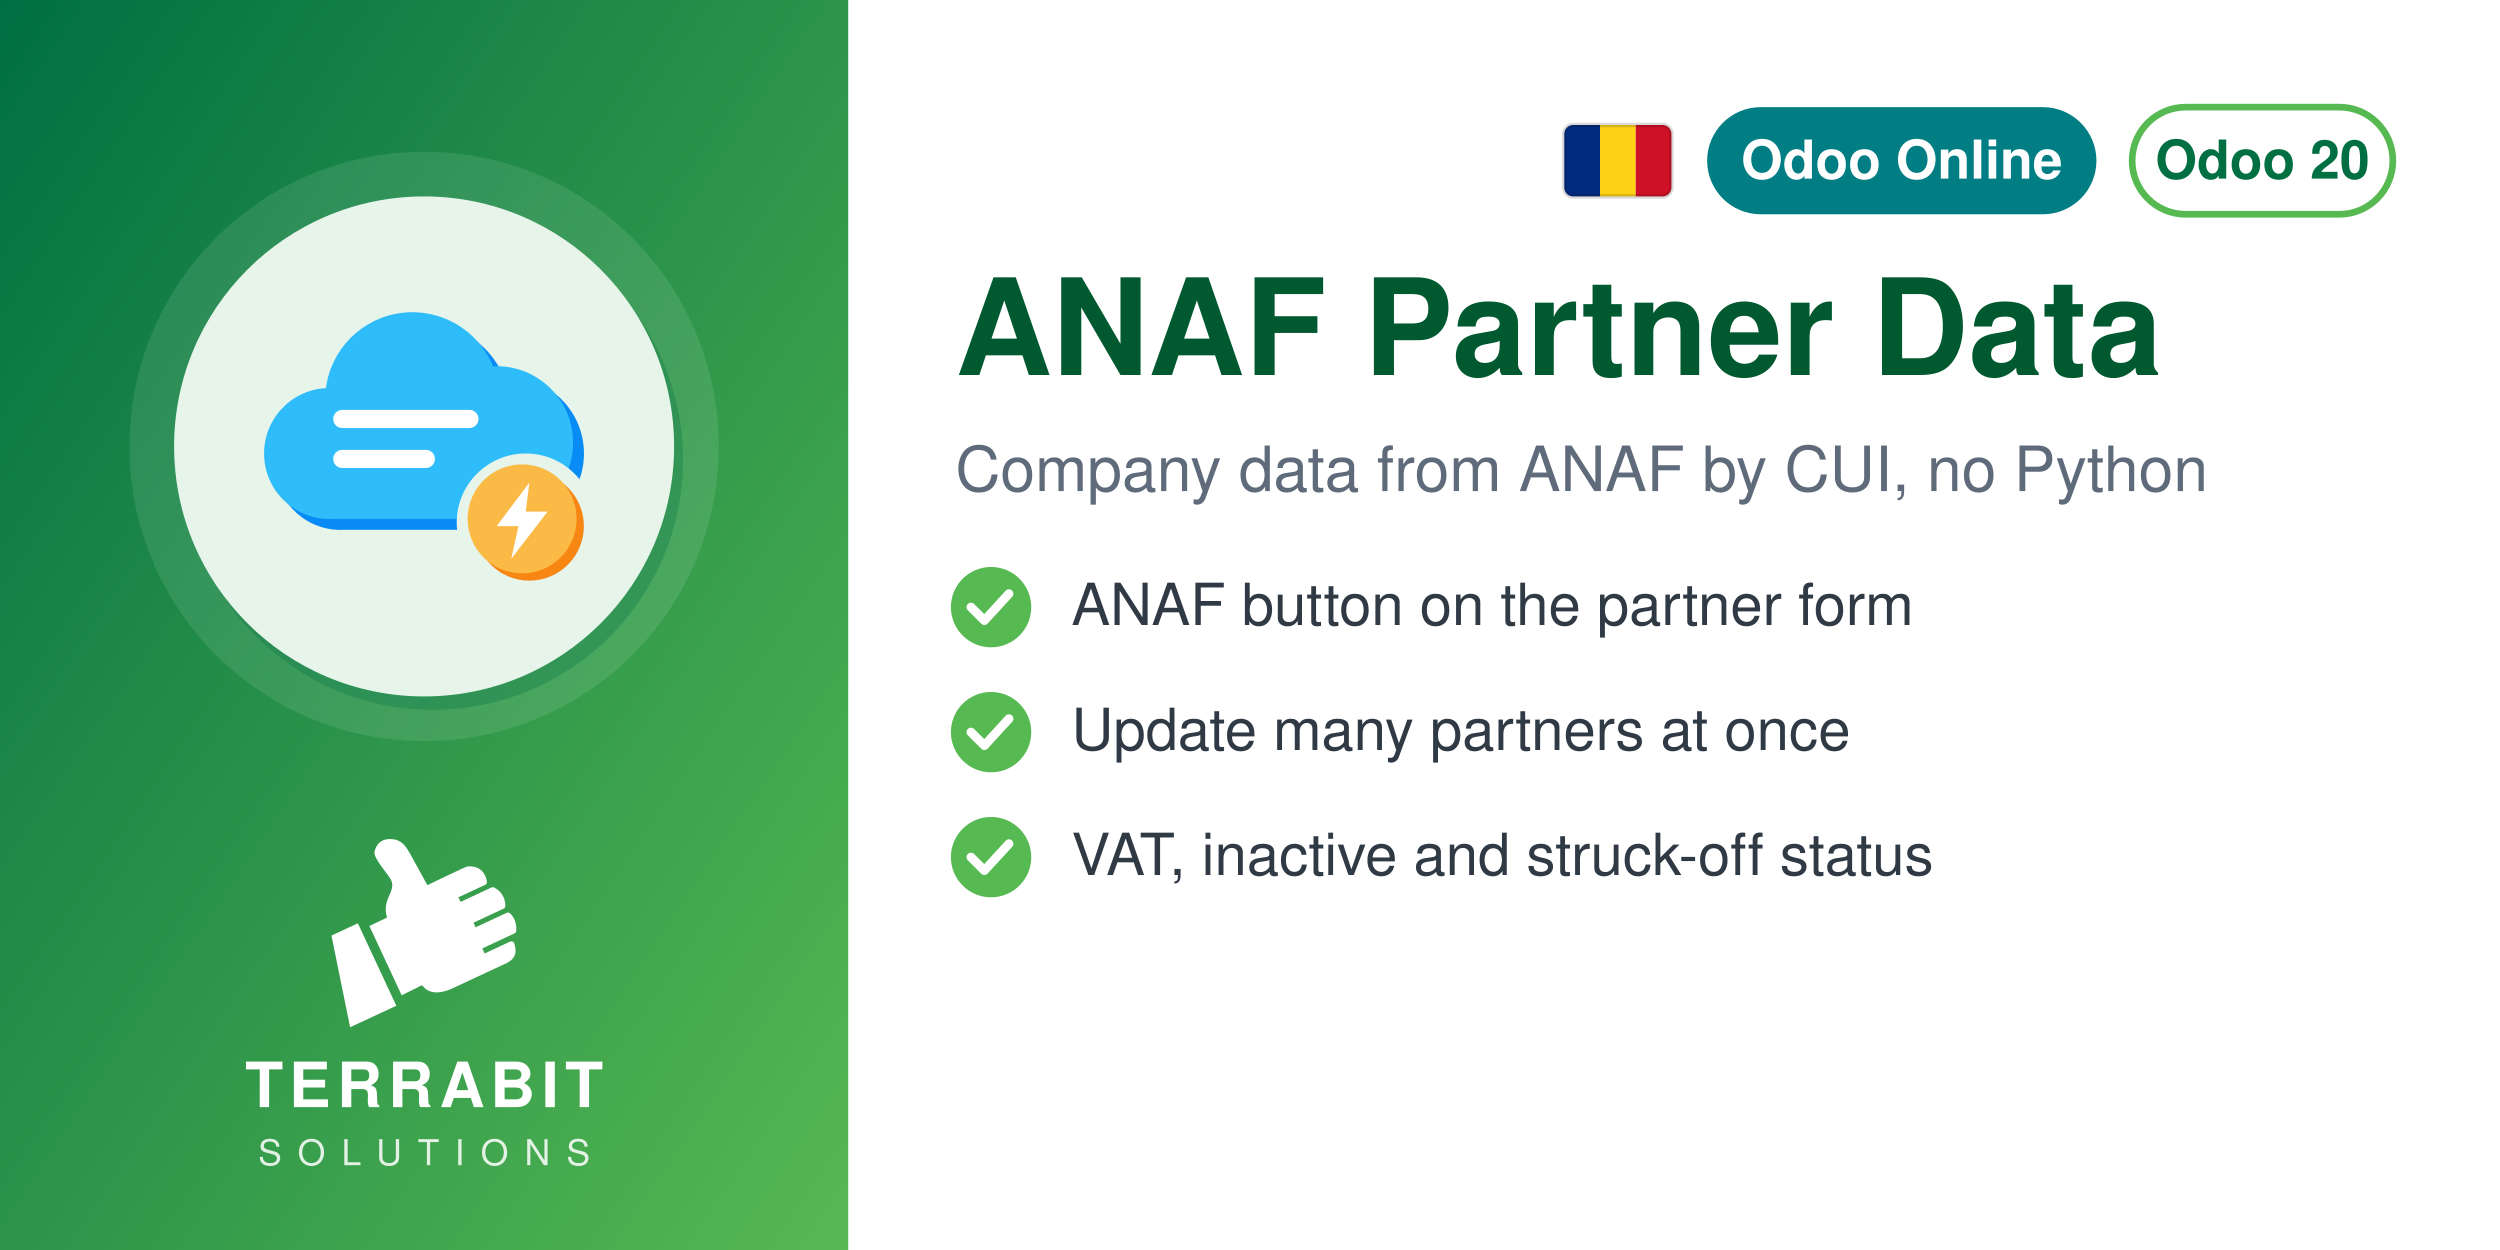
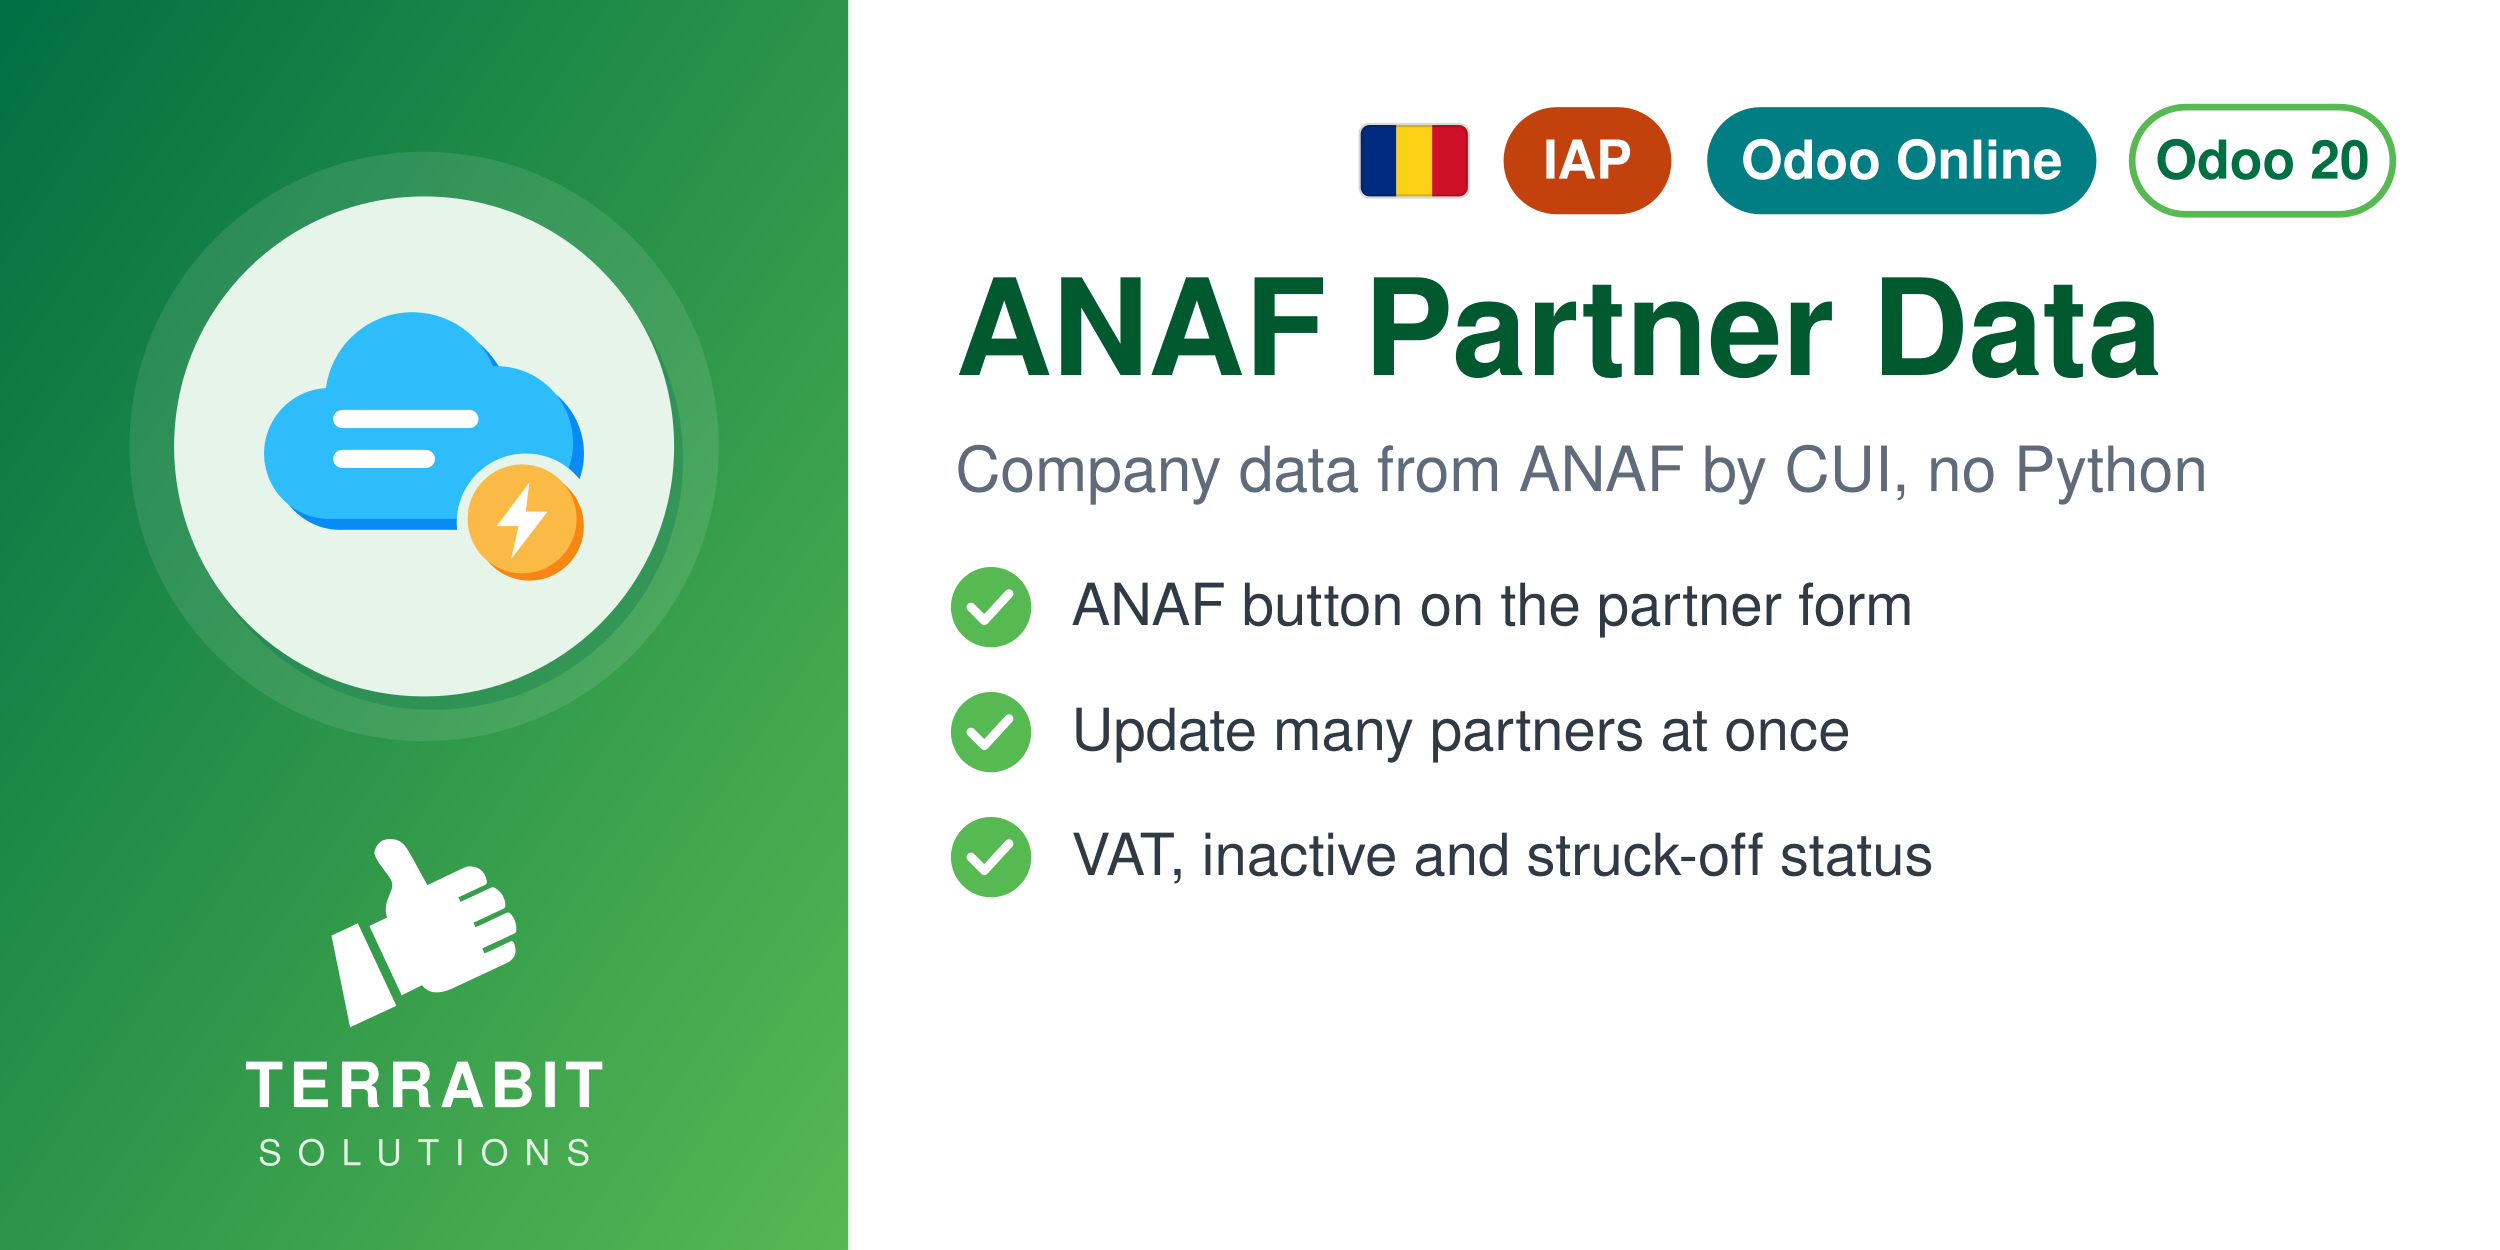
<svg xmlns="http://www.w3.org/2000/svg" width="560" height="280" viewBox="0 0 560 280">
  <defs>
    <linearGradient id="g" x1="0" y1="0" x2="1" y2="1">
      <stop offset="0" stop-color="#006F42" />
      <stop offset="1" stop-color="#57B952" />
    </linearGradient>
  </defs>
  <rect width="560" height="280" fill="#FFFFFF" />
  <rect width="190" height="280" fill="url(#g)" />
  <circle cx="95.0" cy="100" r="66" fill="white" opacity="0.10" />
  <circle cx="97.0" cy="103" r="56" fill="#006F42" opacity="0.30" />
  <circle cx="95.0" cy="100" r="56" fill="#E6F4EA" />
  <svg x="54.0" y="59.0" width="82" height="82" viewBox="0 0 100 100" preserveAspectRatio="xMidYMid meet">
    <g transform="translate(1.35,-5.63) scale(0.9924)">
      <defs>
        <mask id="mi-cut" maskUnits="userSpaceOnUse" x="-20" y="-20" width="140" height="140">
          <rect x="-20" y="-20" width="140" height="140" fill="#fff" />
          <circle cx="77" cy="77" r="19" fill="#000" />
        </mask>
      </defs>
      <g mask="url(#mi-cut)">
        <g transform="translate(3,3)" fill="#088BF5">
          <path d="M24,76 a18,18 0 0 1 -2,-36 a24,24 0 0 1 46,-6 a20,20 0 0 1 2,42z" />
        </g>
        <g fill="#2EBCFA">
          <path d="M24,76 a18,18 0 0 1 -2,-36 a24,24 0 0 1 46,-6 a20,20 0 0 1 2,42z" />
        </g>
        <g fill="#FFFFFF">
          <rect x="24" y="46" width="40" height="5" rx="2.5" />
          <rect x="24" y="57" width="28" height="5" rx="2.5" />
        </g>
      </g>
      <circle cx="78" cy="78" r="15" fill="#F78613" />
      <circle cx="76" cy="76" r="15" fill="#FBB945" />
      <path d="M78,66 L69,78 H75 L73,87 L83,74 H77z" fill="#FFFFFF" />
    </g>
  </svg>
  <svg x="72.0" y="186" width="46" height="46" viewBox="4045 2535 3400 3400" preserveAspectRatio="xMidYMid meet">
    <path fill="#FFFFFF" d="M4648.32 4073.59l636.59 1365.17 -765.09 355.96 -308.63 -1517.87 437.13 -203.26zm725.61 1192.32l336.75 -167.88c105.65,140.85 282.69,170.72 576.82,18.8l819.92 -382.33c181.4,-90.13 164.26,-214.57 130.07,-328.43 -4.28,-14.25 -13.68,-24.81 -27.34,-30.7 -13.67,-5.89 -27.61,-5.11 -41.09,1.18l-422.32 196.93 -39.04 -83.72 538.07 -250.91c16.64,-7.76 24.7,-27.69 25.58,-46.04 6.48,-134.33 -44.36,-230.89 -105.84,-285.23 -15.2,-13.44 -35.71,-15.59 -54.12,-7l-513.92 239.64 -35.6 -76.34 506.31 -236.1c17.69,-8.25 22.52,-36.93 21.83,-56.45 -4.1,-117.31 -67.62,-232.74 -187.72,-290.66 -13.94,-6.72 -28.64,-6.36 -42.69,0.19l-511.21 238.38 -35.37 -75.86 448.98 -209.36c20.44,-9.53 25.81,-42.28 21.02,-64.32 -41.02,-189.07 -167.92,-247.8 -318.14,-237.87 -29.39,1.94 -589.86,273.16 -665.95,310.54l-281.84 -513.57c-59.06,-93.13 -112.7,-221.7 -276.47,-245.13 -211.24,-30.22 -291.56,94.38 -316.89,203.13 -25.32,108.75 223.84,365.99 276.05,473.69 85.52,184.27 -161.86,318.11 -68.41,617.99l-292.54 139.94 535.09 1147.51z" />
  </svg>
  <text x="95.0" y="248" text-anchor="middle" font-family="Helvetica,Arial,sans-serif" font-size="14" font-weight="800" letter-spacing="1.4" fill="white">TERRABIT</text>
  <text x="95.0" y="261" text-anchor="middle" font-family="Helvetica,Arial,sans-serif" font-size="8" font-weight="500" letter-spacing="3.6" fill="white" opacity="0.85">SOLUTIONS</text>
  <g>
    <rect x="477.6" y="24" width="58.4" height="24" rx="12" fill="none" stroke="#57B952" stroke-width="1.5" />
    <text x="506.8" y="40" text-anchor="middle" font-family="Helvetica,Arial,sans-serif" font-size="12" font-weight="700" fill="#006F42">Odoo 20</text>
  </g>
  <g>
    <rect x="382.4" y="24" width="87.2" height="24" rx="12" fill="#017E84" />
    <text x="426" y="40" text-anchor="middle" font-family="Helvetica,Arial,sans-serif" font-size="12" font-weight="700" fill="white">Odoo Online</text>
  </g>
  <g>
+     <rect x="336.8" y="24" width="37.6" height="24" rx="12" fill="#C2410C" />
+     <text x="355.6" y="40" text-anchor="middle" font-family="Helvetica,Arial,sans-serif" font-size="12" font-weight="700" fill="white">IAP</text>
+   </g>
+   <g>
    <clipPath id="ro-flag">
-       <rect x="350.4" y="28.0" width="24" height="16" rx="2" />
+       <rect x="304.8" y="28.0" width="24" height="16" rx="2" />
    </clipPath>
    <g clip-path="url(#ro-flag)">
-       <rect x="350.4" y="28.0" width="8.0" height="16" fill="#002B7F" />
-       <rect x="358.4" y="28.0" width="8.0" height="16" fill="#FCD116" />
-       <rect x="366.4" y="28.0" width="8.0" height="16" fill="#CE1126" />
+       <rect x="304.8" y="28.0" width="8.0" height="16" fill="#002B7F" />
+       <rect x="312.8" y="28.0" width="8.0" height="16" fill="#FCD116" />
+       <rect x="320.8" y="28.0" width="8.0" height="16" fill="#CE1126" />
    </g>
-     <rect x="350.4" y="28.0" width="24" height="16" rx="2" fill="none" stroke="#000000" stroke-opacity="0.15" stroke-width="1" />
+     <rect x="304.8" y="28.0" width="24" height="16" rx="2" fill="none" stroke="#000000" stroke-opacity="0.15" stroke-width="1" />
  </g>
  <text x="214" y="84" font-family="Helvetica,Arial,sans-serif" font-size="30" font-weight="700" fill="#00592F">ANAF Partner Data</text>
  <text x="214" y="110" font-family="Helvetica,Arial,sans-serif" font-size="14" fill="#5F6B7A">Company data from ANAF by CUI, no Python</text>
  <circle cx="222" cy="136" r="9" fill="#57B952" />
  <path d="M217.5 136 l3 3 l5.5 -6" fill="none" stroke="white" stroke-width="2" stroke-linecap="round" stroke-linejoin="round" />
  <text x="240" y="140" font-family="Helvetica,Arial,sans-serif" font-size="13" fill="#2F3A45">ANAF button on the partner form</text>
  <circle cx="222" cy="164" r="9" fill="#57B952" />
  <path d="M217.5 164 l3 3 l5.5 -6" fill="none" stroke="white" stroke-width="2" stroke-linecap="round" stroke-linejoin="round" />
  <text x="240" y="168" font-family="Helvetica,Arial,sans-serif" font-size="13" fill="#2F3A45">Update many partners at once</text>
  <circle cx="222" cy="192" r="9" fill="#57B952" />
  <path d="M217.5 192 l3 3 l5.5 -6" fill="none" stroke="white" stroke-width="2" stroke-linecap="round" stroke-linejoin="round" />
  <text x="240" y="196" font-family="Helvetica,Arial,sans-serif" font-size="13" fill="#2F3A45">VAT, inactive and struck-off status</text>
</svg>
